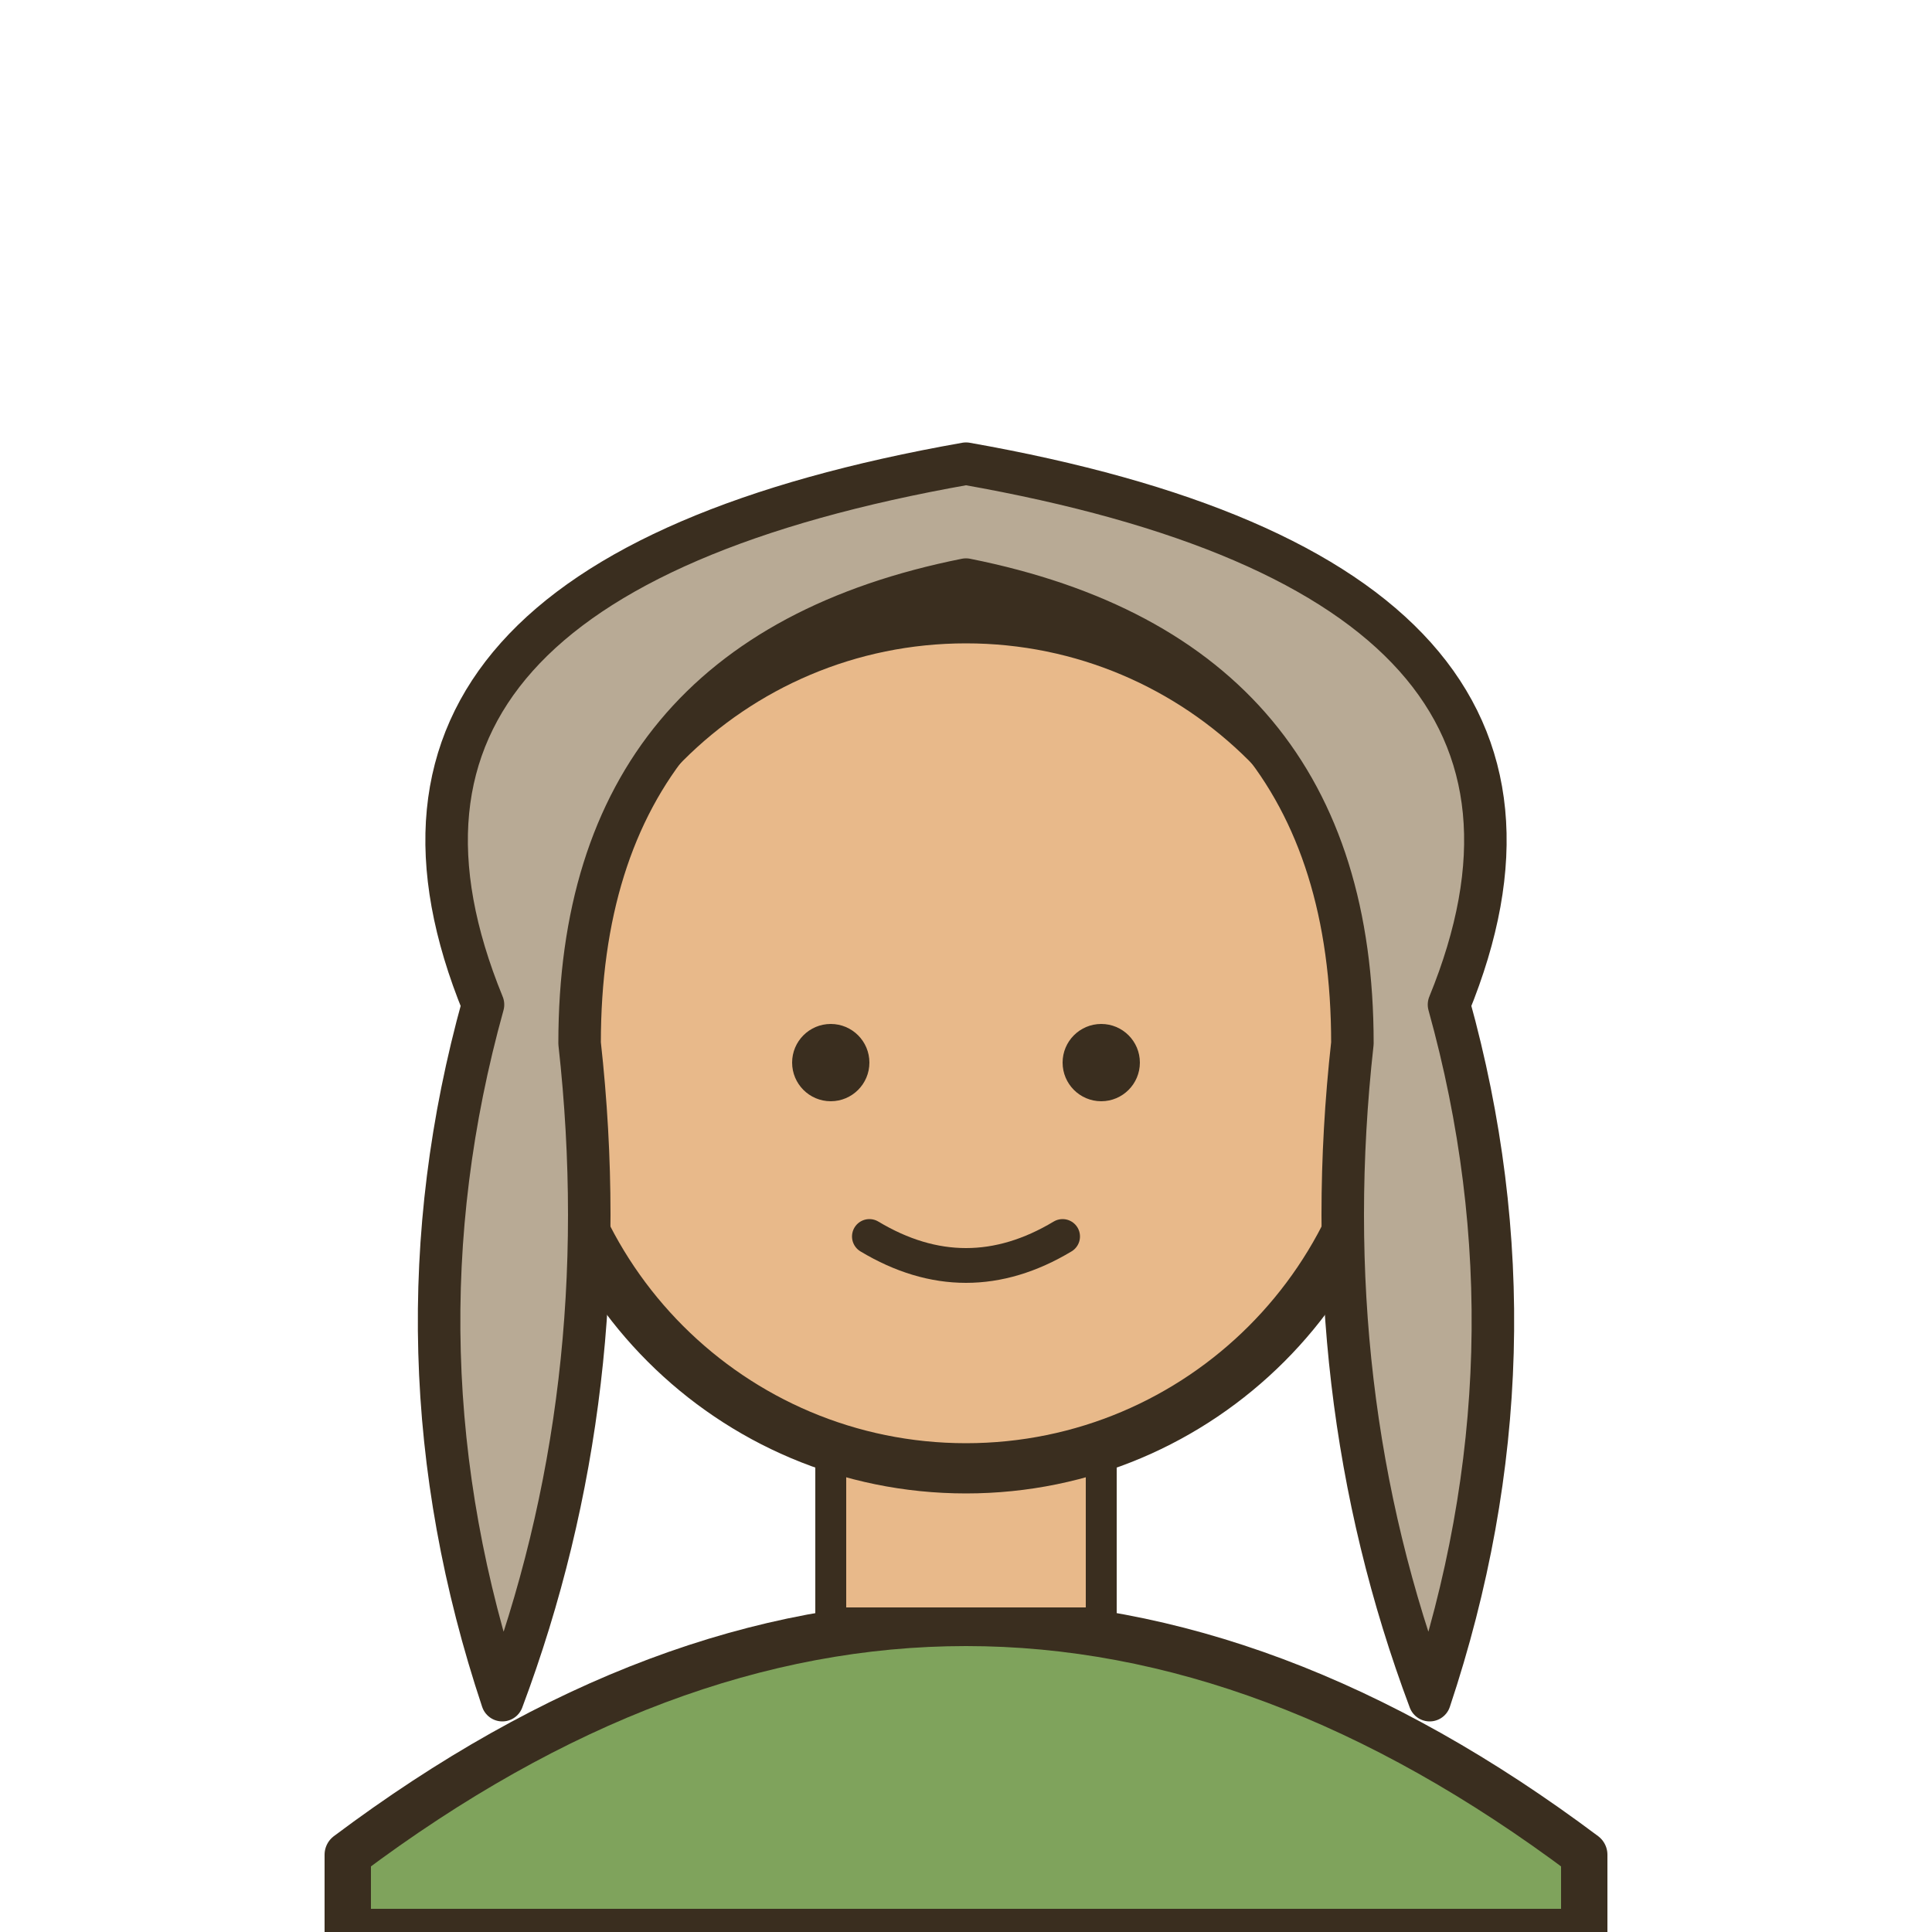
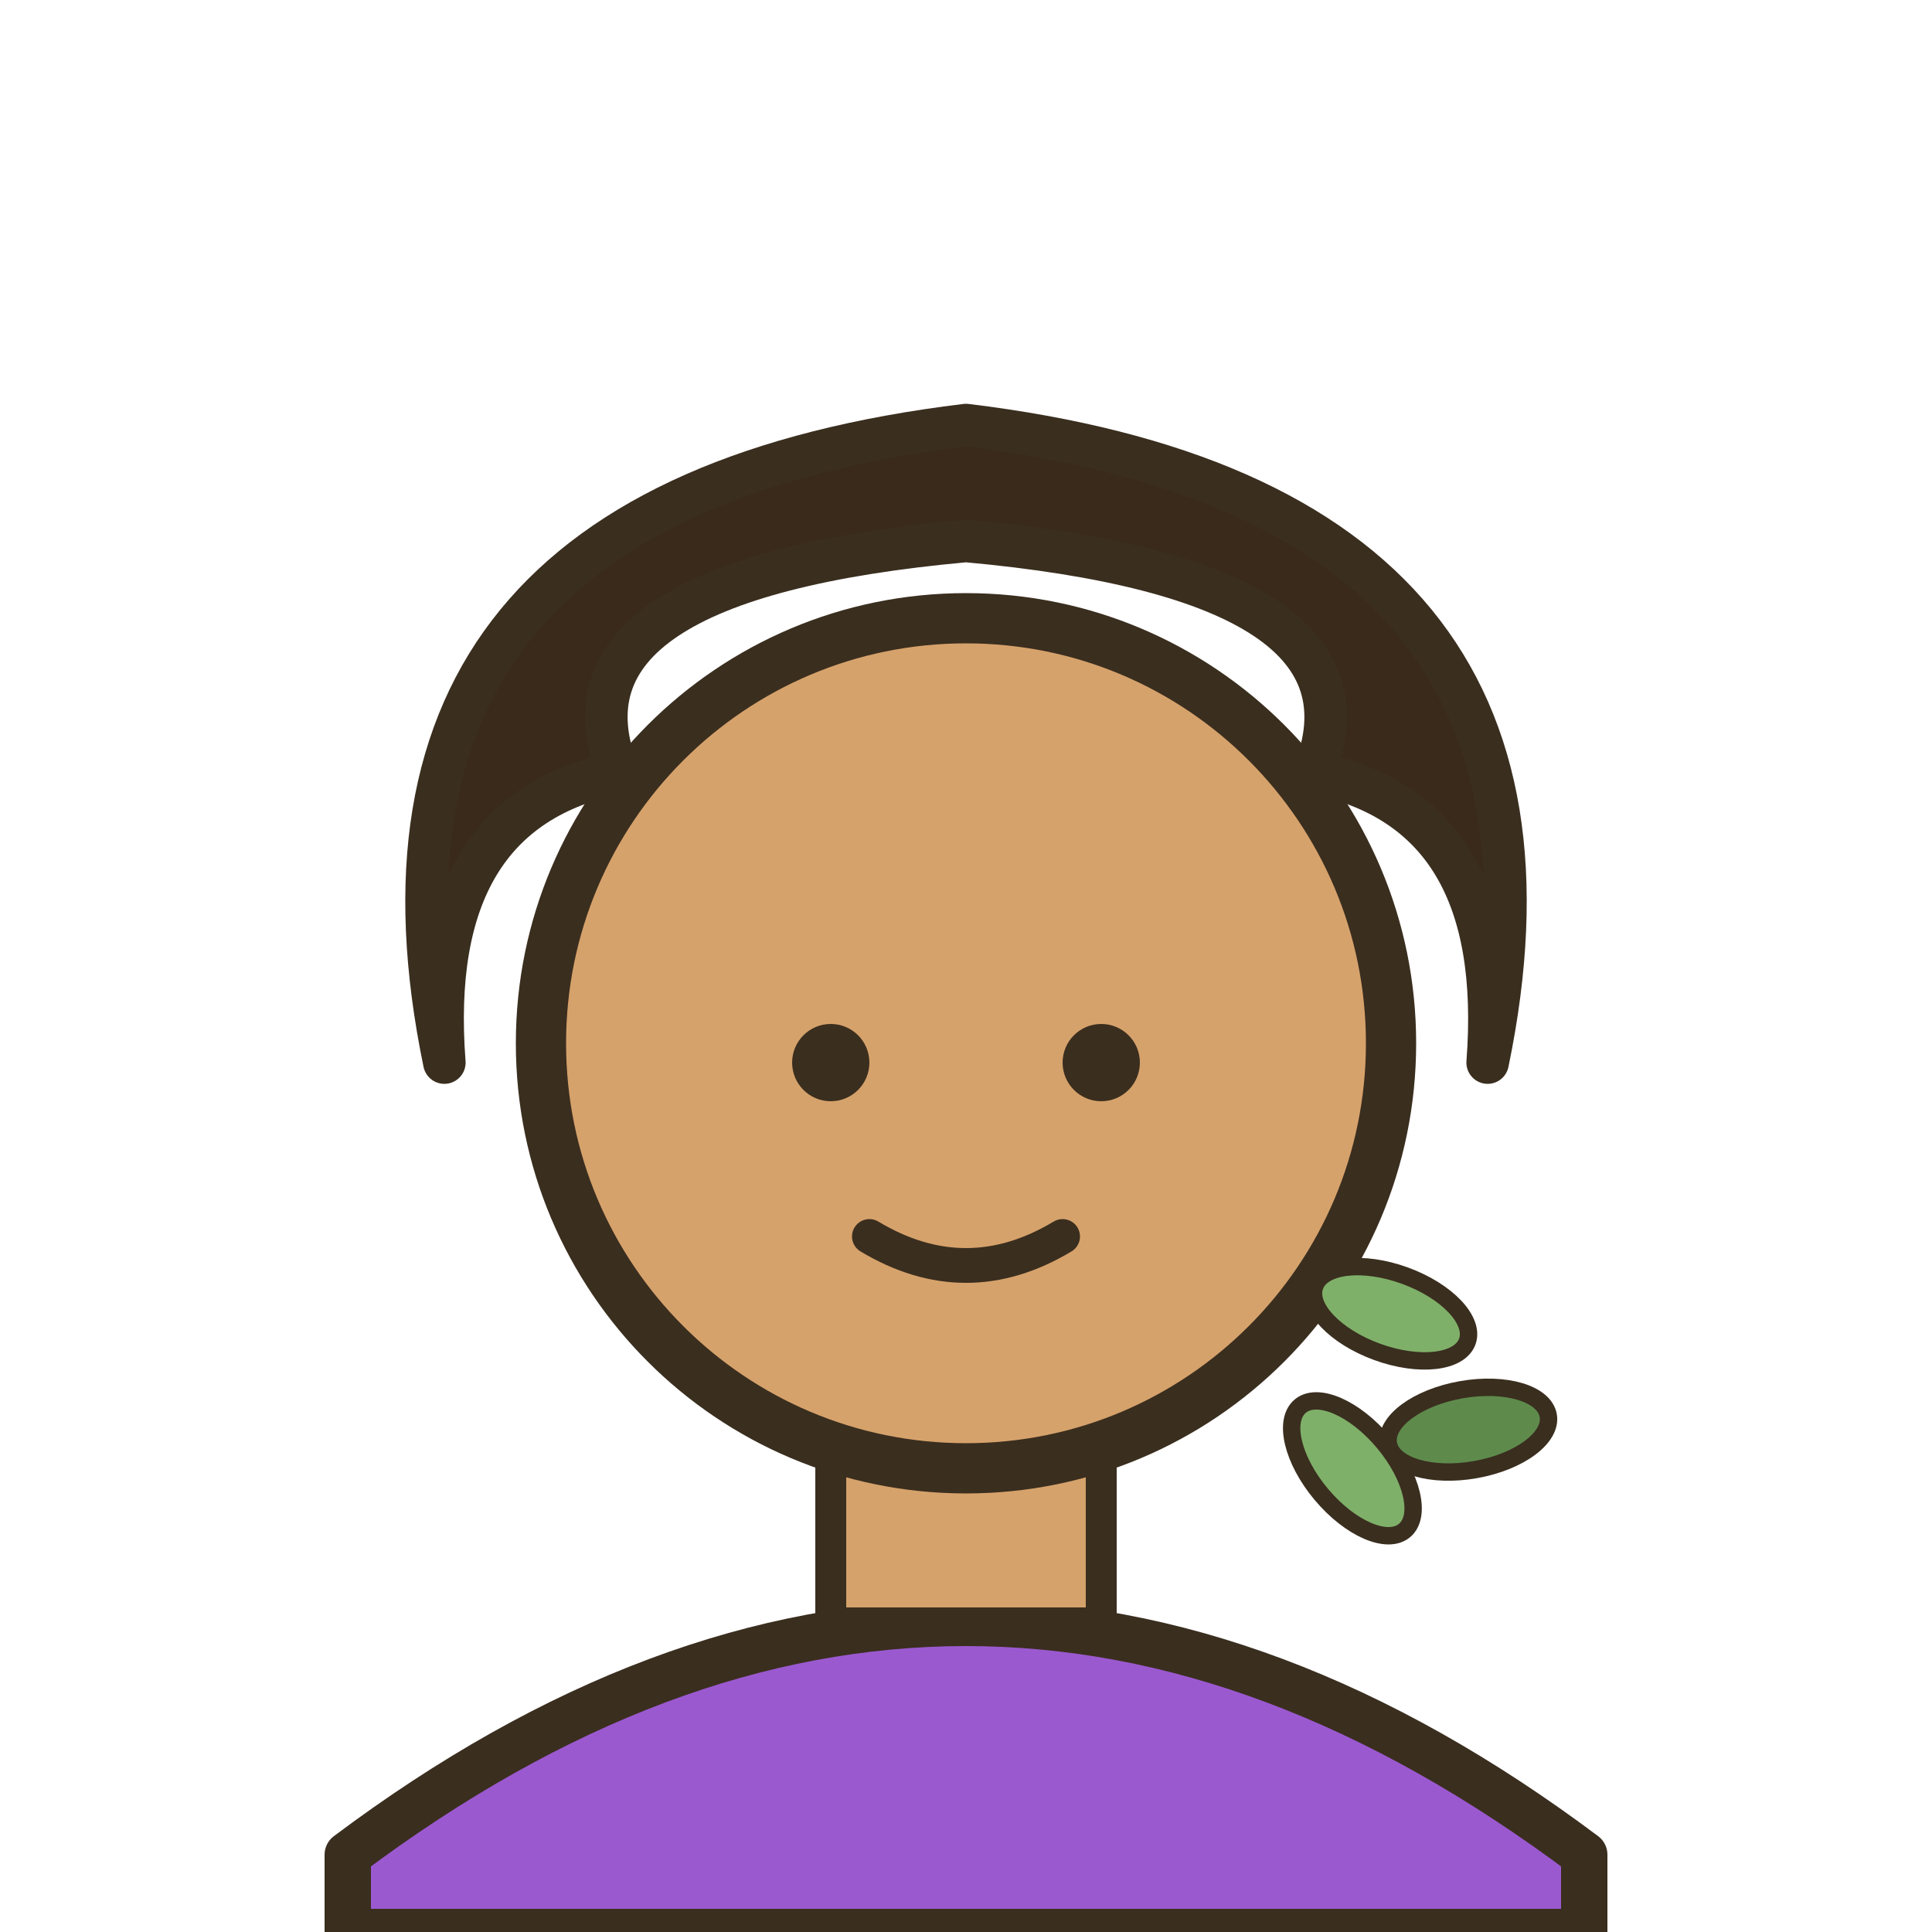
<svg xmlns="http://www.w3.org/2000/svg" viewBox="0 0 100 100" width="100" height="100" preserveAspectRatio="none">
-   <path d="M 18 96 Q 50 72 82 96 L 82 100 L 18 100 Z" fill="#7FA35C" stroke="#3A2E1F" stroke-width="2.4" stroke-linejoin="round" />
-   <rect x="43" y="68" width="14" height="16" fill="#E8B98A" stroke="#3A2E1F" stroke-width="1.6" />
-   <circle cx="50" cy="54" r="22" fill="#E8B98A" stroke="#3A2E1F" stroke-width="2.6" />
-   <path d="M 25 52 Q 16 30 50 24 Q 84 30 75 52 Q 80 70 74 88 Q 68 72 70 54 Q 70 34 50 30 Q 30 34 30 54 Q 32 72 26 88 Q 20 70 25 52 Z" fill="#B8AA95" stroke="#3A2E1F" stroke-width="2.2" stroke-linejoin="round" />
+   <path d="M 18 96 Q 50 72 82 96 L 82 100 L 18 100 Z" fill="#9B59D0" stroke="#3A2E1F" stroke-width="2.4" stroke-linejoin="round" />
+   <rect x="43" y="68" width="14" height="16" fill="#D6A26B" stroke="#3A2E1F" stroke-width="1.6" />
+   <circle cx="50" cy="54" r="22" fill="#D6A26B" stroke="#3A2E1F" stroke-width="2.6" />
+   <path d="M 23 55 Q 17 26 50 22 Q 83 26 77 55 Q 78 42 68 40 Q 72 30 50 28 Q 28 30 32 40 Q 22 42 23 55 Z" fill="#3A2A1C" stroke="#3A2E1F" stroke-width="2.2" stroke-linejoin="round" />
  <circle cx="43" cy="55" r="2" fill="#3A2E1F" />
  <circle cx="57" cy="55" r="2" fill="#3A2E1F" />
  <path d="M 45 64 Q 50 67 55 64" stroke="#3A2E1F" stroke-width="1.8" fill="none" stroke-linecap="round" />
+   <ellipse cx="72" cy="68" rx="4.2" ry="2.1" fill="#7FB069" stroke="#3A2E1F" stroke-width="0.9" transform="rotate(20 72 68)" />
+   <ellipse cx="76" cy="74" rx="4.2" ry="2.1" fill="#5E8B4C" stroke="#3A2E1F" stroke-width="0.9" transform="rotate(-10 76 74)" />
+   <ellipse cx="70" cy="76" rx="4.2" ry="2.1" fill="#7FB069" stroke="#3A2E1F" stroke-width="0.9" transform="rotate(50 70 76)" />
</svg>
